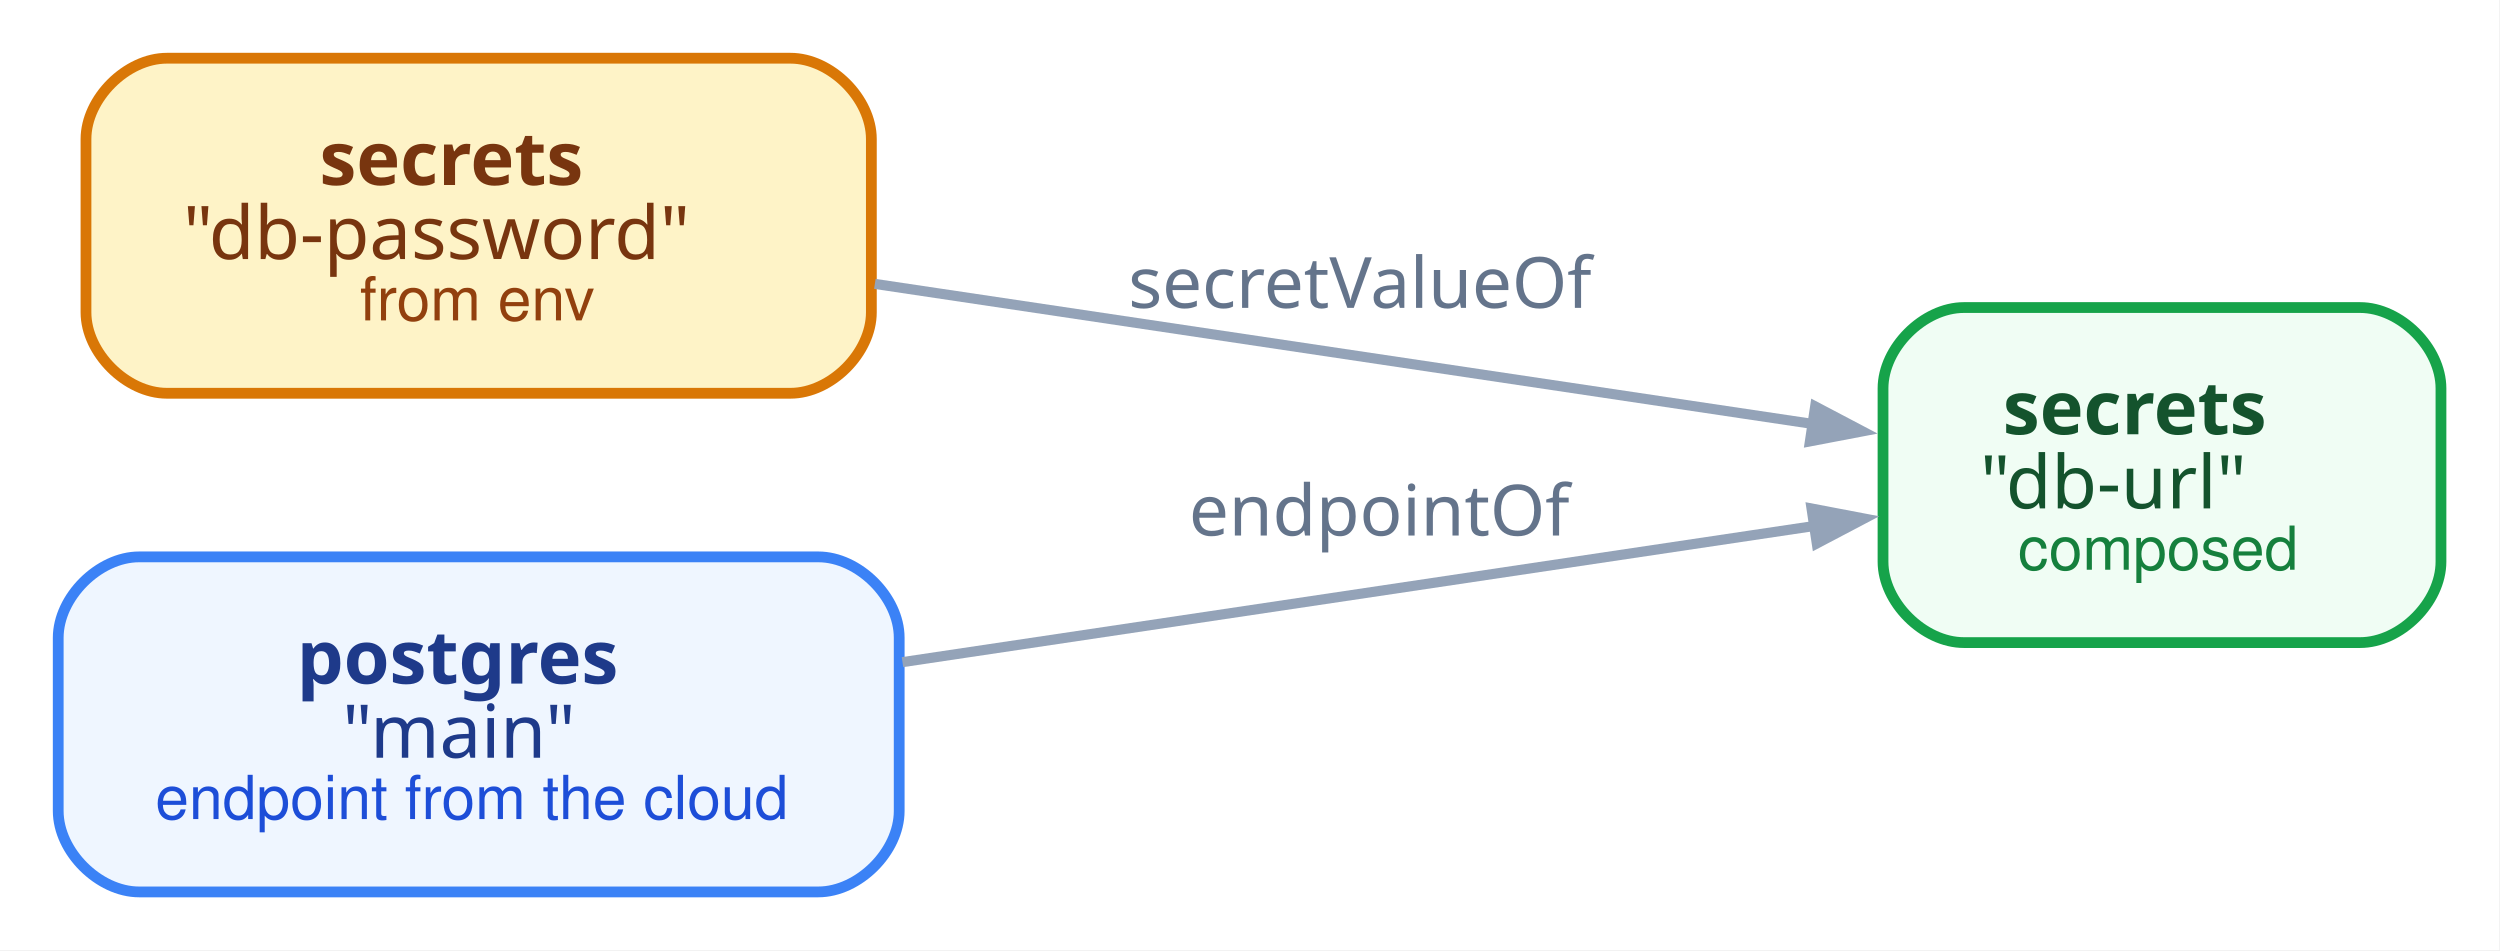
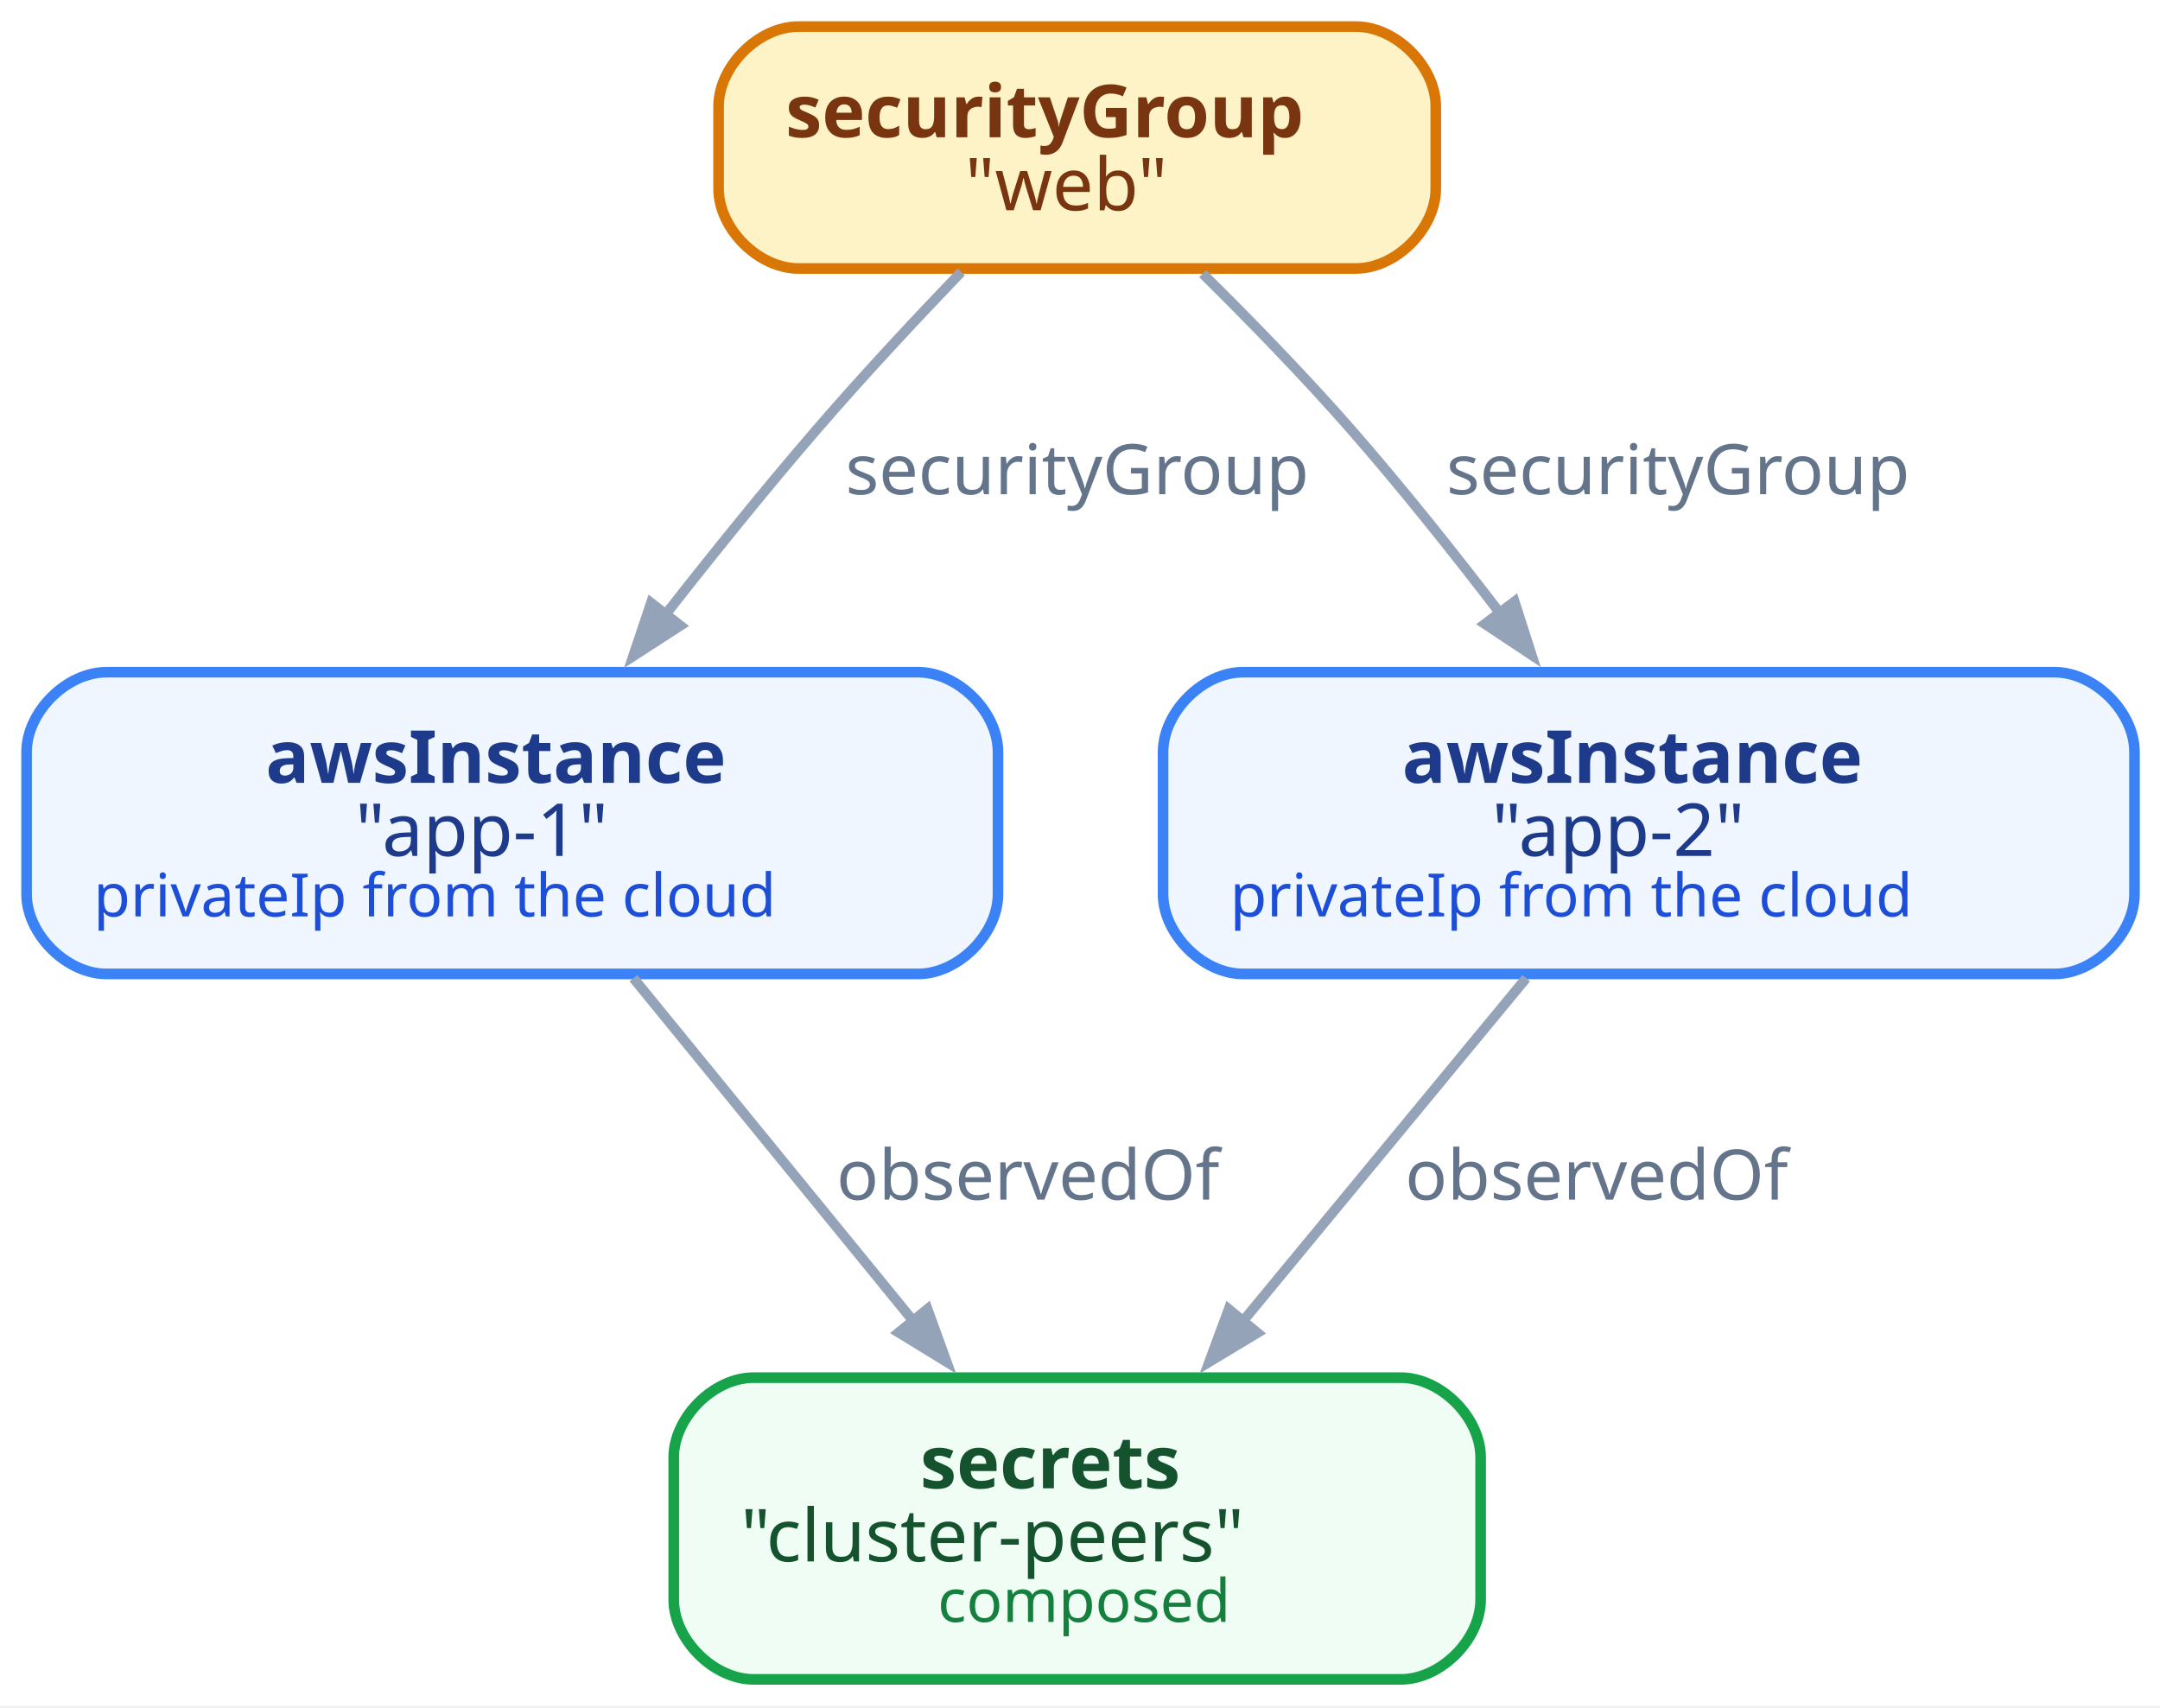
- <svg xmlns="http://www.w3.org/2000/svg" width="371pt" height="141pt" viewBox="0.00 0.00 371.00 141.00">
-   <g id="graph0" class="graph" transform="scale(1 1) rotate(0) translate(8.64 132.36)">
-     <polygon fill="white" stroke="none" points="-8.64,8.64 -8.64,-132.36 362.24,-132.36 362.24,8.64 -8.64,8.64" />
+ <svg xmlns="http://www.w3.org/2000/svg" width="325pt" height="257pt" viewBox="0.00 0.00 325.00 257.00">
+   <g id="graph0" class="graph" transform="scale(1 1) rotate(0) translate(4 252.7)">
+     <polygon fill="white" stroke="none" points="-4,4 -4,-252.7 321.16,-252.7 321.16,4 -4,4" />
    <g id="node1" class="node">
-       <path fill="#fef3c7" stroke="#d97706" stroke-width="1.6" d="M108.67,-123.72C108.67,-123.72 16.12,-123.72 16.12,-123.72 10.12,-123.72 4.12,-117.72 4.12,-111.72 4.12,-111.72 4.12,-86 4.12,-86 4.12,-80 10.12,-74 16.12,-74 16.12,-74 108.67,-74 108.67,-74 114.67,-74 120.67,-80 120.67,-86 120.67,-86 120.67,-111.72 120.67,-111.72 120.67,-117.72 114.67,-123.72 108.67,-123.72" />
-       <text xml:space="preserve" text-anchor="start" x="38.77" y="-104.91" font-family="Menlo" font-weight="bold" font-size="11.00" fill="#78350f">secrets</text>
-       <text xml:space="preserve" text-anchor="start" x="18.52" y="-93.91" font-family="Menlo" font-size="11.00" fill="#78350f">"db-password"</text>
-       <text xml:space="preserve" text-anchor="start" x="44.77" y="-84.81" font-family="Helvetica,sans-Serif" font-size="9.00" fill="#92400e">from env</text>
+       <path fill="#fef3c7" stroke="#d97706" stroke-width="1.6" d="M200.03,-248.7C200.03,-248.7 116.12,-248.7 116.12,-248.7 110.12,-248.7 104.12,-242.7 104.12,-236.7 104.12,-236.7 104.12,-224.3 104.12,-224.3 104.12,-218.3 110.12,-212.3 116.12,-212.3 116.12,-212.3 200.03,-212.3 200.03,-212.3 206.03,-212.3 212.03,-218.3 212.03,-224.3 212.03,-224.3 212.03,-236.7 212.03,-236.7 212.03,-242.7 206.03,-248.7 200.03,-248.7" />
+       <text xml:space="preserve" text-anchor="start" x="114.2" y="-232.05" font-family="Menlo" font-weight="bold" font-size="11.00" fill="#78350f">securityGroup</text>
+       <text xml:space="preserve" text-anchor="start" x="141.2" y="-221.05" font-family="Menlo" font-size="11.00" fill="#78350f">"web"</text>
+     </g>
+     <g id="node2" class="node">
+       <path fill="#eff6ff" stroke="#3b82f6" stroke-width="1.6" d="M134.16,-151.55C134.16,-151.55 12,-151.55 12,-151.55 6,-151.55 0,-145.55 0,-139.55 0,-139.55 0,-118.15 0,-118.15 0,-112.15 6,-106.15 12,-106.15 12,-106.15 134.16,-106.15 134.16,-106.15 140.16,-106.15 146.16,-112.15 146.16,-118.15 146.16,-118.15 146.16,-139.55 146.16,-139.55 146.16,-145.55 140.16,-151.55 134.16,-151.55" />
+       <text xml:space="preserve" text-anchor="start" x="35.95" y="-134.9" font-family="Menlo" font-weight="bold" font-size="11.00" fill="#1e3a8a">awsInstance</text>
+       <text xml:space="preserve" text-anchor="start" x="49.45" y="-123.9" font-family="Menlo" font-size="11.00" fill="#1e3a8a">"app-1"</text>
+       <text xml:space="preserve" text-anchor="start" x="10.08" y="-114.8" font-family="Menlo" font-size="9.00" fill="#1d4ed8">privateIp from the cloud</text>
+     </g>
+     <g id="edge1" class="edge">
+       <path fill="none" stroke="#94a3b8" stroke-width="1.5" d="M140.63,-211.78C133.76,-204.62 125.9,-196.2 119.08,-188.3 111.31,-179.31 103.18,-169.22 95.96,-160" />
+       <polygon fill="#94a3b8" stroke="#94a3b8" stroke-width="1.5" points="98.38,-158.56 91.26,-153.95 93.96,-161.99 98.38,-158.56" />
+       <text xml:space="preserve" text-anchor="middle" x="158.08" y="-178.33" font-family="Menlo" font-size="10.50" fill="#64748b">securityGroup</text>
    </g>
    <g id="node3" class="node">
-       <path fill="#f0fdf4" stroke="#16a34a" stroke-width="1.6" d="M341.6,-86.72C341.6,-86.72 282.8,-86.72 282.8,-86.72 276.8,-86.72 270.8,-80.72 270.8,-74.72 270.8,-74.72 270.8,-49 270.8,-49 270.8,-43 276.8,-37 282.8,-37 282.8,-37 341.6,-37 341.6,-37 347.6,-37 353.6,-43 353.6,-49 353.6,-49 353.6,-74.72 353.6,-74.72 353.6,-80.72 347.6,-86.72 341.6,-86.72" />
-       <text xml:space="preserve" text-anchor="start" x="288.58" y="-67.91" font-family="Menlo" font-weight="bold" font-size="11.00" fill="#14532d">secrets</text>
-       <text xml:space="preserve" text-anchor="start" x="285.2" y="-56.91" font-family="Menlo" font-size="11.00" fill="#14532d">"db-url"</text>
-       <text xml:space="preserve" text-anchor="start" x="290.83" y="-47.81" font-family="Helvetica,sans-Serif" font-size="9.00" fill="#15803d">composed</text>
-     </g>
-     <g id="edge1" class="edge">
-       <path fill="none" stroke="#94a3b8" stroke-width="1.5" d="M121.19,-90.23C163.33,-83.94 219.91,-75.49 260.35,-69.45" />
-       <polygon fill="#94a3b8" stroke="#94a3b8" stroke-width="1.5" points="260.73,-72.05 267.76,-68.35 259.95,-66.86 260.73,-72.05" />
-       <text xml:space="preserve" text-anchor="start" x="158.8" y="-86.67" font-family="Menlo" font-size="10.50" fill="#64748b">secretValueOf</text>
-     </g>
-     <g id="node2" class="node">
-       <path fill="#eff6ff" stroke="#3b82f6" stroke-width="1.6" d="M112.8,-49.72C112.8,-49.72 12,-49.72 12,-49.72 6,-49.72 0,-43.72 0,-37.72 0,-37.72 0,-12 0,-12 0,-6 6,0 12,0 12,0 112.8,0 112.8,0 118.8,0 124.8,-6 124.8,-12 124.8,-12 124.8,-37.72 124.8,-37.72 124.8,-43.72 118.8,-49.72 112.8,-49.72" />
-       <text xml:space="preserve" text-anchor="start" x="35.4" y="-30.91" font-family="Menlo" font-weight="bold" font-size="11.00" fill="#1e3a8a">postgres</text>
-       <text xml:space="preserve" text-anchor="start" x="42.15" y="-19.91" font-family="Menlo" font-size="11.00" fill="#1e3a8a">"main"</text>
-       <text xml:space="preserve" text-anchor="start" x="14.4" y="-10.81" font-family="Helvetica,sans-Serif" font-size="9.00" fill="#1d4ed8">endpoint from the cloud</text>
+       <path fill="#eff6ff" stroke="#3b82f6" stroke-width="1.6" d="M305.16,-151.55C305.16,-151.55 183,-151.55 183,-151.55 177,-151.55 171,-145.55 171,-139.55 171,-139.55 171,-118.15 171,-118.15 171,-112.15 177,-106.15 183,-106.15 183,-106.15 305.16,-106.15 305.16,-106.15 311.16,-106.15 317.16,-112.15 317.16,-118.15 317.16,-118.15 317.16,-139.55 317.16,-139.55 317.16,-145.55 311.16,-151.55 305.16,-151.55" />
+       <text xml:space="preserve" text-anchor="start" x="206.95" y="-134.9" font-family="Menlo" font-weight="bold" font-size="11.00" fill="#1e3a8a">awsInstance</text>
+       <text xml:space="preserve" text-anchor="start" x="220.45" y="-123.9" font-family="Menlo" font-size="11.00" fill="#1e3a8a">"app-2"</text>
+       <text xml:space="preserve" text-anchor="start" x="181.08" y="-114.8" font-family="Menlo" font-size="9.00" fill="#1d4ed8">privateIp from the cloud</text>
    </g>
    <g id="edge2" class="edge">
-       <path fill="none" stroke="#94a3b8" stroke-width="1.5" d="M125.29,-34.1C167.05,-40.34 221.47,-48.46 260.63,-54.31" />
-       <polygon fill="#94a3b8" stroke="#94a3b8" stroke-width="1.5" points="260.19,-56.9 268,-55.41 260.97,-51.71 260.19,-56.9" />
-       <text xml:space="preserve" text-anchor="start" x="167.8" y="-52.89" font-family="Menlo" font-size="10.50" fill="#64748b">endpointOf</text>
+       <path fill="none" stroke="#94a3b8" stroke-width="1.5" d="M176.96,-211.52C184.1,-204.47 192.16,-196.19 199.08,-188.3 206.77,-179.52 214.69,-169.59 221.69,-160.44" />
+       <polygon fill="#94a3b8" stroke="#94a3b8" stroke-width="1.5" points="223.88,-162.19 226.47,-154.12 219.41,-158.81 223.88,-162.19" />
+       <text xml:space="preserve" text-anchor="middle" x="248.49" y="-178.33" font-family="Menlo" font-size="10.50" fill="#64748b">securityGroup</text>
+     </g>
+     <g id="node4" class="node">
+       <path fill="#f0fdf4" stroke="#16a34a" stroke-width="1.6" d="M206.78,-45.4C206.78,-45.4 109.37,-45.4 109.37,-45.4 103.37,-45.4 97.37,-39.4 97.37,-33.4 97.37,-33.4 97.37,-12 97.37,-12 97.37,-6 103.37,0 109.37,0 109.37,0 206.78,0 206.78,0 212.78,0 218.78,-6 218.78,-12 218.78,-12 218.78,-33.4 218.78,-33.4 218.78,-39.4 212.78,-45.4 206.78,-45.4" />
+       <text xml:space="preserve" text-anchor="start" x="134.45" y="-28.75" font-family="Menlo" font-weight="bold" font-size="11.00" fill="#14532d">secrets</text>
+       <text xml:space="preserve" text-anchor="start" x="107.45" y="-17.75" font-family="Menlo" font-size="11.00" fill="#14532d">"cluster-peers"</text>
+       <text xml:space="preserve" text-anchor="start" x="137.08" y="-8.65" font-family="Menlo" font-size="9.00" fill="#15803d">composed</text>
+     </g>
+     <g id="edge3" class="edge">
+       <path fill="none" stroke="#94a3b8" stroke-width="1.5" d="M91.31,-105.51C103.64,-90.41 120.06,-70.29 133.53,-53.78" />
+       <polygon fill="#94a3b8" stroke="#94a3b8" stroke-width="1.5" points="135.55,-55.73 138.44,-47.76 131.21,-52.19 135.55,-55.73" />
+       <text xml:space="preserve" text-anchor="middle" x="150.67" y="-72.18" font-family="Menlo" font-size="10.50" fill="#64748b">observedOf</text>
+     </g>
+     <g id="edge4" class="edge">
+       <path fill="none" stroke="#94a3b8" stroke-width="1.5" d="M225.63,-105.51C213.16,-90.41 196.55,-70.29 182.92,-53.78" />
+       <polygon fill="#94a3b8" stroke="#94a3b8" stroke-width="1.5" points="185.2,-52.14 177.94,-47.76 180.88,-55.71 185.2,-52.14" />
+       <text xml:space="preserve" text-anchor="middle" x="236.23" y="-72.18" font-family="Menlo" font-size="10.50" fill="#64748b">observedOf</text>
    </g>
  </g>
</svg>
